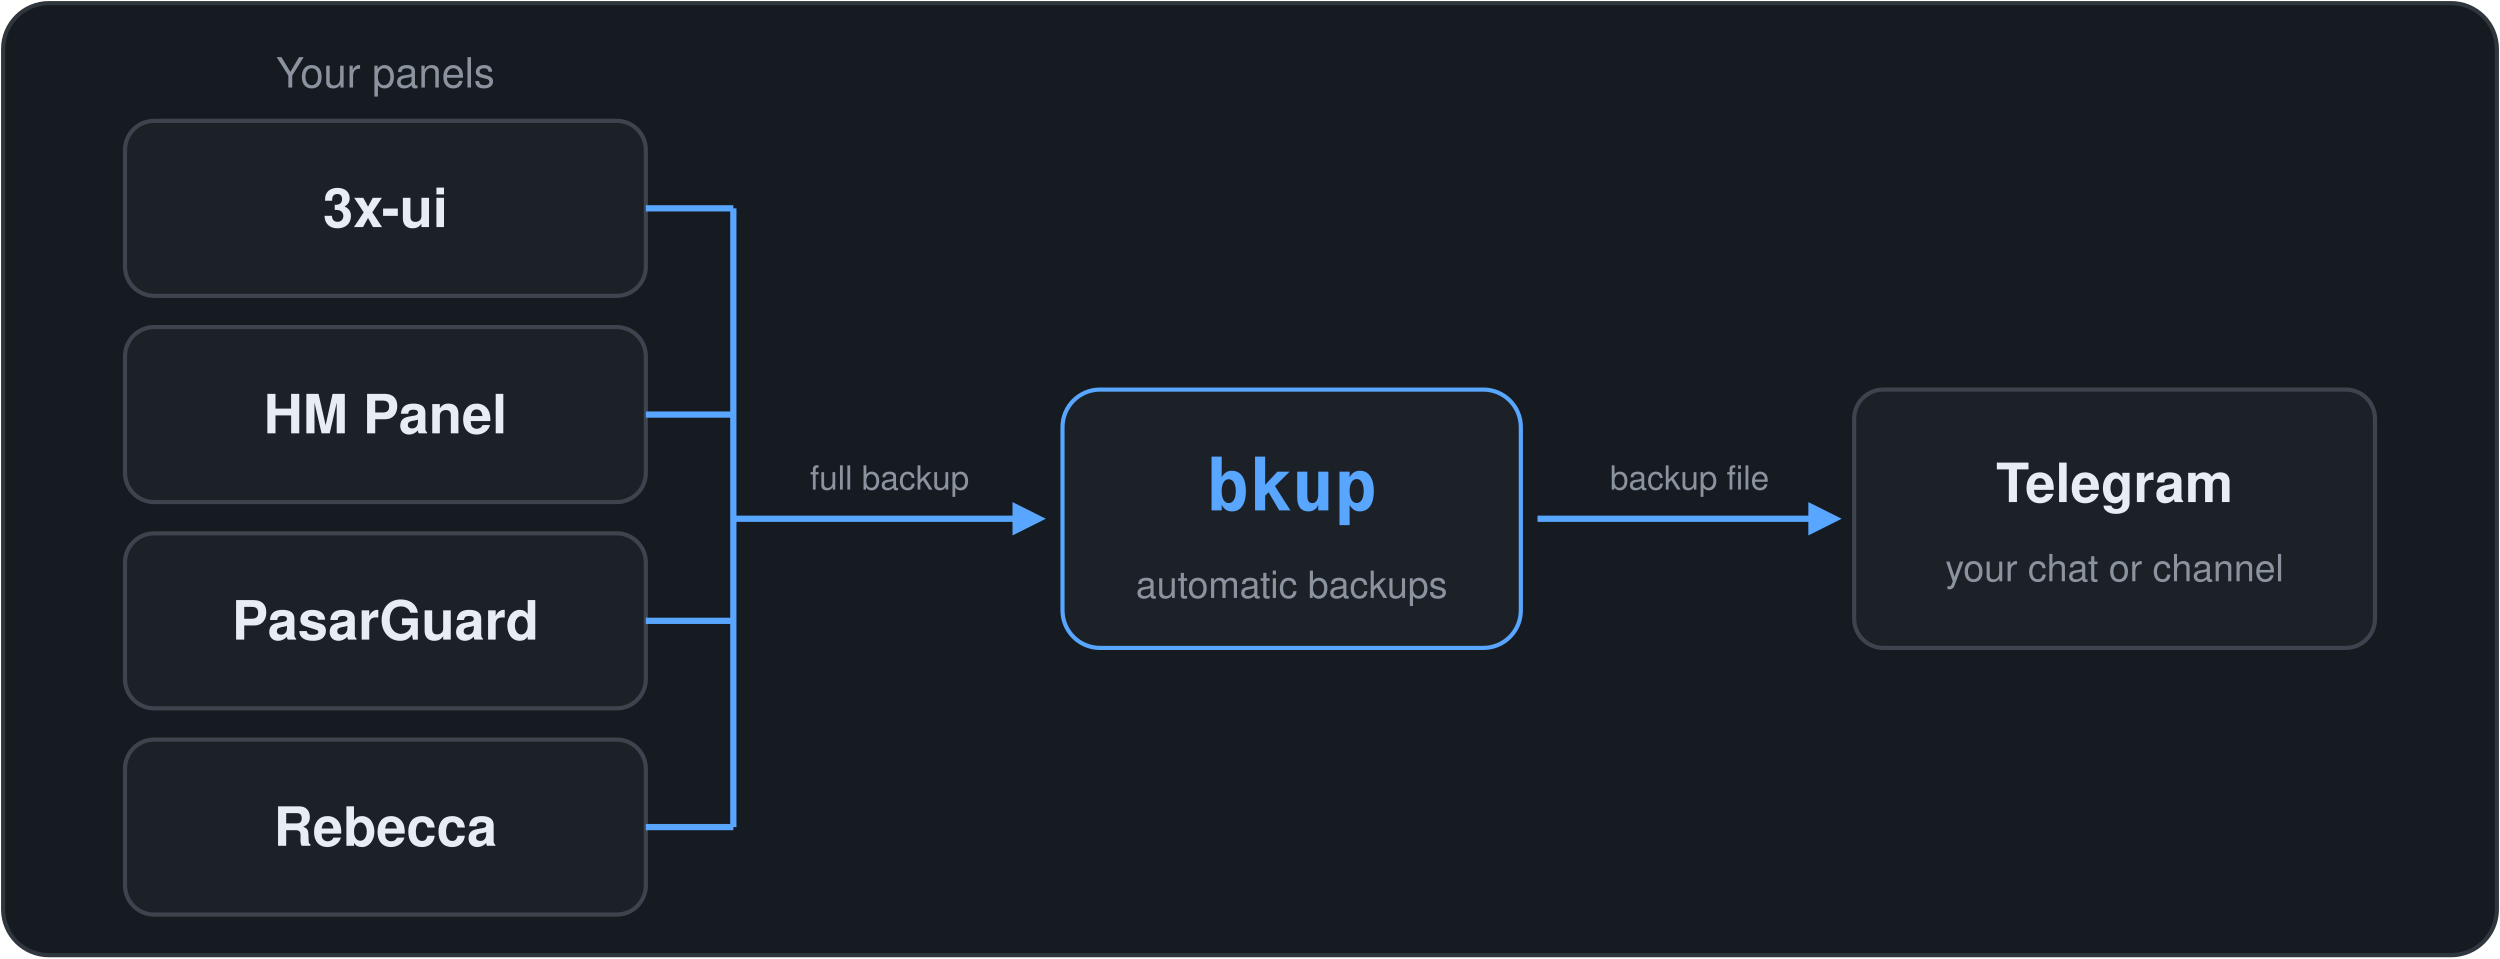
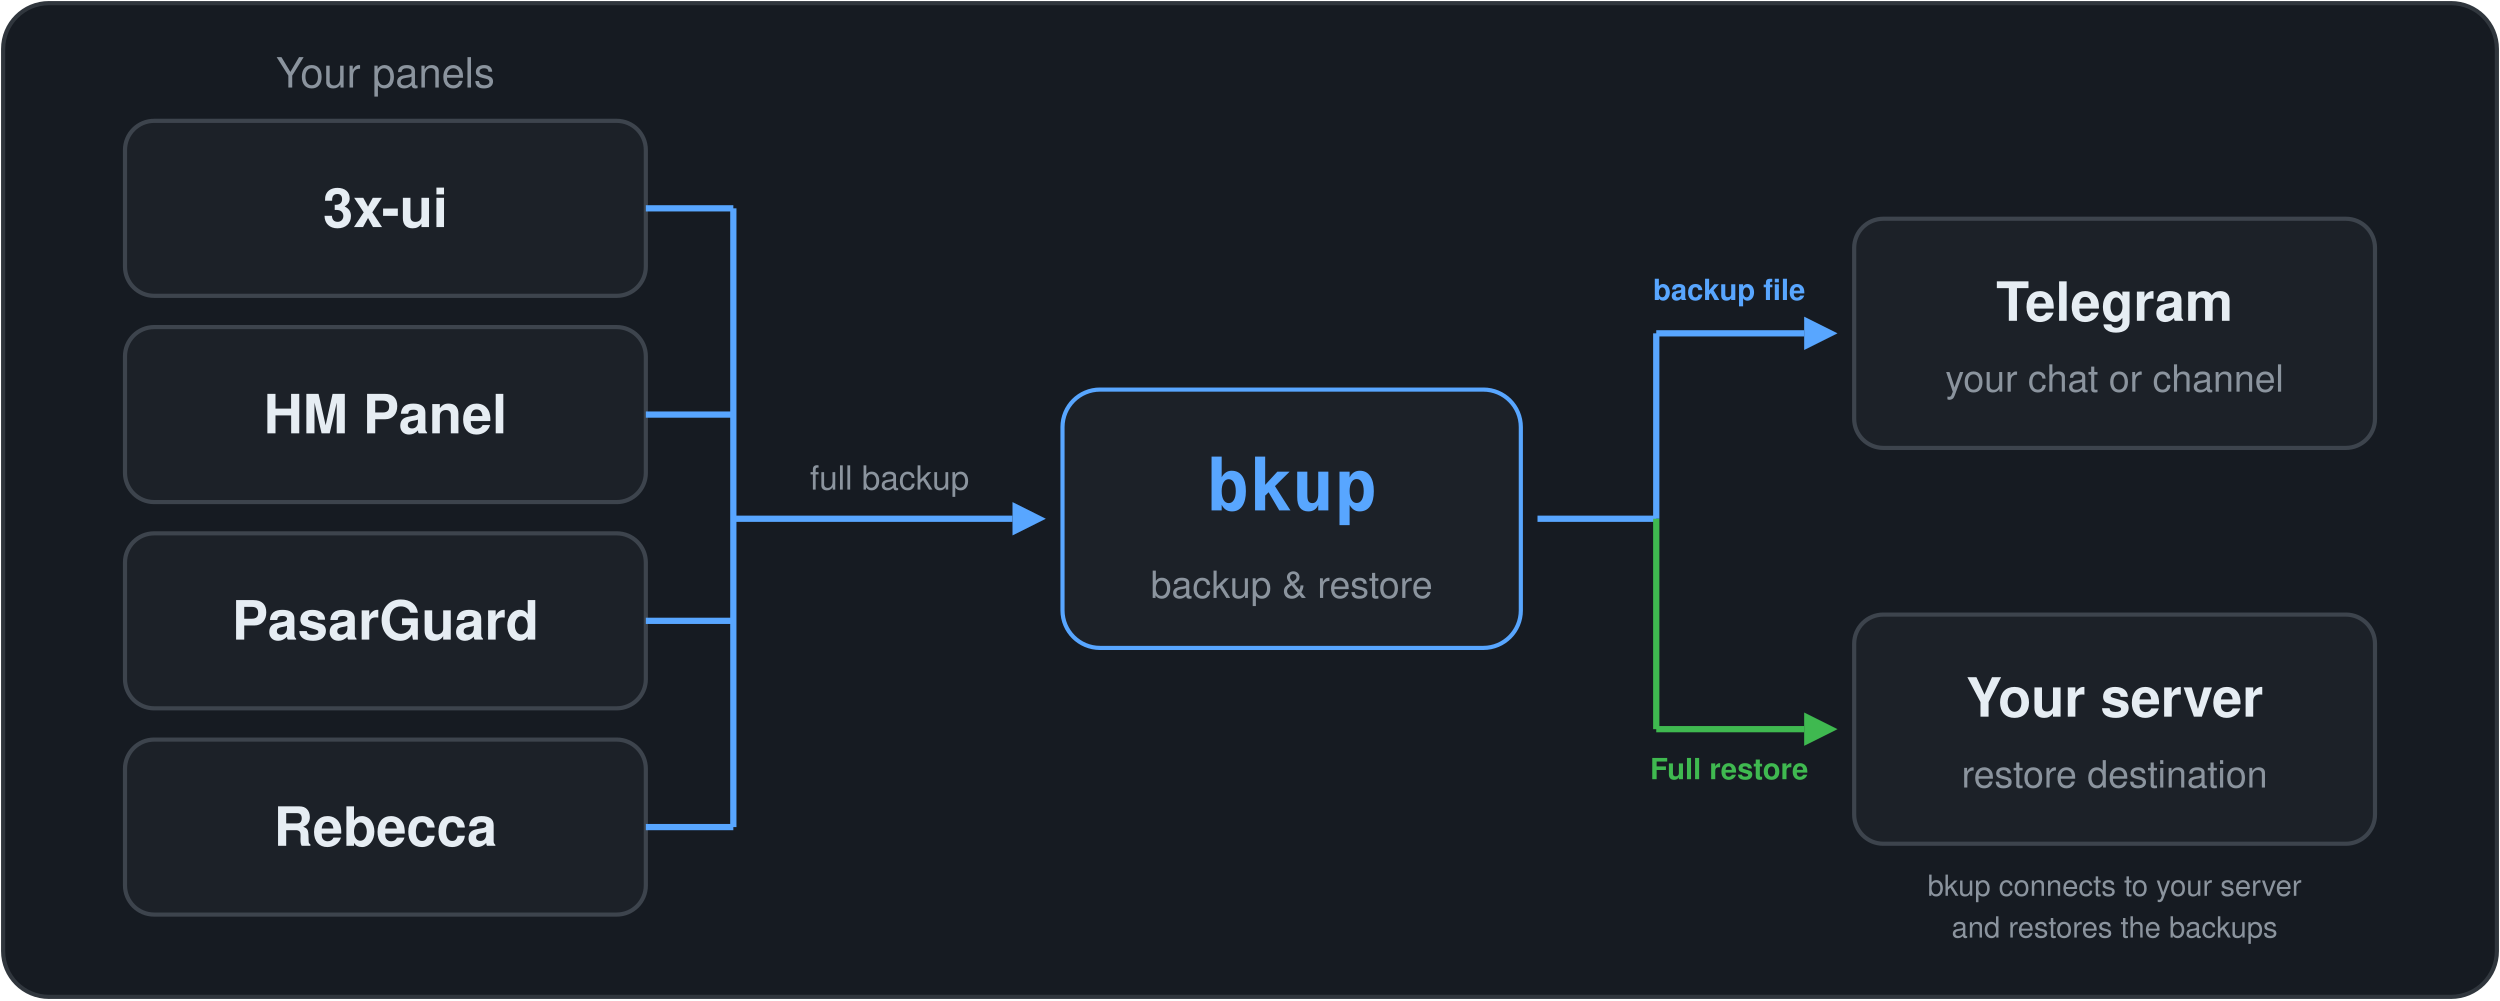
- <svg xmlns="http://www.w3.org/2000/svg" width="1200" height="460" viewBox="0 0 1200 460" role="img" aria-label="Your panels to bkup, then Telegram">
-   <rect x="1.5" y="1.5" width="1197" height="457" rx="22" fill="#161b22" stroke="#30363d" stroke-width="2" />
+ <svg xmlns="http://www.w3.org/2000/svg" width="1200" height="480" viewBox="0 0 1200 480" role="img" aria-label="Your panels to bkup, then Telegram backups and server restore">
+   <rect x="1.5" y="1.5" width="1197" height="477" rx="22" fill="#161b22" stroke="#30363d" stroke-width="2" />
  <rect x="60" y="58" width="250" height="84" rx="14" fill="#1c2128" stroke="#3d444d" stroke-width="2" />
-   <text x="185.0" y="109.0" text-anchor="middle" font-family="Segoe UI,Helvetica,Arial,sans-serif" font-size="26" font-weight="600" fill="#e6edf3">3x-ui</text>
+   <text x="185" y="109" text-anchor="middle" font-family="Segoe UI,Helvetica,Arial,sans-serif" font-size="26" font-weight="600" fill="#e6edf3">3x-ui</text>
  <rect x="60" y="157" width="250" height="84" rx="14" fill="#1c2128" stroke="#3d444d" stroke-width="2" />
-   <text x="185.0" y="208.0" text-anchor="middle" font-family="Segoe UI,Helvetica,Arial,sans-serif" font-size="26" font-weight="600" fill="#e6edf3">HM Panel</text>
+   <text x="185" y="208" text-anchor="middle" font-family="Segoe UI,Helvetica,Arial,sans-serif" font-size="26" font-weight="600" fill="#e6edf3">HM Panel</text>
  <rect x="60" y="256" width="250" height="84" rx="14" fill="#1c2128" stroke="#3d444d" stroke-width="2" />
-   <text x="185.0" y="307.0" text-anchor="middle" font-family="Segoe UI,Helvetica,Arial,sans-serif" font-size="26" font-weight="600" fill="#e6edf3">PasarGuard</text>
+   <text x="185" y="307" text-anchor="middle" font-family="Segoe UI,Helvetica,Arial,sans-serif" font-size="26" font-weight="600" fill="#e6edf3">PasarGuard</text>
  <rect x="60" y="355" width="250" height="84" rx="14" fill="#1c2128" stroke="#3d444d" stroke-width="2" />
-   <text x="185.0" y="406.0" text-anchor="middle" font-family="Segoe UI,Helvetica,Arial,sans-serif" font-size="26" font-weight="600" fill="#e6edf3">Rebecca</text>
-   <line x1="310" y1="397.0" x2="352" y2="397.0" stroke="#58a6ff" stroke-width="3" />
-   <text x="185.0" y="42" text-anchor="middle" font-family="Segoe UI,Helvetica,Arial,sans-serif" font-size="20" font-weight="400" fill="#8b949e">Your panels</text>
-   <rect x="510.0" y="187.0" width="220" height="124" rx="18" fill="#1c2128" stroke="#58a6ff" stroke-width="2" />
-   <text x="620.0" y="245.0" text-anchor="middle" font-family="Menlo,Consolas,monospace" font-size="34" font-weight="700" fill="#58a6ff">bkup</text>
-   <text x="620.0" y="287.0" text-anchor="middle" font-family="Segoe UI,Helvetica,Arial,sans-serif" font-size="18" font-weight="400" fill="#8b949e">automatic backups</text>
-   <rect x="890" y="187.0" width="250" height="124" rx="14" fill="#1c2128" stroke="#3d444d" stroke-width="2" />
-   <text x="1015.0" y="241.0" text-anchor="middle" font-family="Segoe UI,Helvetica,Arial,sans-serif" font-size="26" font-weight="600" fill="#e6edf3">Telegram</text>
-   <text x="1015.0" y="279.0" text-anchor="middle" font-family="Segoe UI,Helvetica,Arial,sans-serif" font-size="18" font-weight="400" fill="#8b949e">your chat or channel</text>
-   <line x1="310" y1="100.0" x2="352" y2="100.0" stroke="#58a6ff" stroke-width="3" />
-   <line x1="310" y1="199.0" x2="352" y2="199.0" stroke="#58a6ff" stroke-width="3" />
-   <line x1="310" y1="298.0" x2="352" y2="298.0" stroke="#58a6ff" stroke-width="3" />
-   <line x1="352" y1="100.0" x2="352" y2="397.0" stroke="#58a6ff" stroke-width="3" />
-   <line x1="352" y1="249.0" x2="487.0" y2="249.0" stroke="#58a6ff" stroke-width="3" />
-   <polygon points="502.0,249.0 486.0,241.0 486.0,257.0" fill="#58a6ff" />
-   <text x="427.0" y="235.0" text-anchor="middle" font-family="Segoe UI,Helvetica,Arial,sans-serif" font-size="16" font-weight="400" fill="#8b949e">full backup</text>
-   <line x1="738.0" y1="249.0" x2="869" y2="249.0" stroke="#58a6ff" stroke-width="3" />
-   <polygon points="884,249.0 868,241.0 868,257.0" fill="#58a6ff" />
-   <text x="811.0" y="235.0" text-anchor="middle" font-family="Segoe UI,Helvetica,Arial,sans-serif" font-size="16" font-weight="400" fill="#8b949e">backup file</text>
+   <text x="185" y="406" text-anchor="middle" font-family="Segoe UI,Helvetica,Arial,sans-serif" font-size="26" font-weight="600" fill="#e6edf3">Rebecca</text>
+   <text x="185" y="42" text-anchor="middle" font-family="Segoe UI,Helvetica,Arial,sans-serif" font-size="20" font-weight="400" fill="#8b949e">Your panels</text>
+   <line x1="310" y1="100" x2="352" y2="100" stroke="#58a6ff" stroke-width="3" />
+   <line x1="310" y1="199" x2="352" y2="199" stroke="#58a6ff" stroke-width="3" />
+   <line x1="310" y1="298" x2="352" y2="298" stroke="#58a6ff" stroke-width="3" />
+   <line x1="310" y1="397" x2="352" y2="397" stroke="#58a6ff" stroke-width="3" />
+   <line x1="352" y1="100" x2="352" y2="397" stroke="#58a6ff" stroke-width="3" />
+   <line x1="352" y1="249" x2="486" y2="249" stroke="#58a6ff" stroke-width="3" />
+   <polygon points="502,249 486,241 486,257" fill="#58a6ff" />
+   <text x="427" y="235" text-anchor="middle" font-family="Segoe UI,Helvetica,Arial,sans-serif" font-size="16" font-weight="400" fill="#8b949e">full backup</text>
+   <rect x="510" y="187" width="220" height="124" rx="18" fill="#1c2128" stroke="#58a6ff" stroke-width="2" />
+   <text x="620" y="245" text-anchor="middle" font-family="Menlo,Consolas,monospace" font-size="34" font-weight="700" fill="#58a6ff">bkup</text>
+   <text x="620" y="287" text-anchor="middle" font-family="Segoe UI,Helvetica,Arial,sans-serif" font-size="18" font-weight="400" fill="#8b949e">backup &amp; restore</text>
+   <line x1="738" y1="249" x2="795" y2="249" stroke="#58a6ff" stroke-width="3" />
+   <line x1="795" y1="249" x2="795" y2="160" stroke="#58a6ff" stroke-width="3" />
+   <line x1="795" y1="160" x2="866" y2="160" stroke="#58a6ff" stroke-width="3" />
+   <polygon points="882,160 866,152 866,168" fill="#58a6ff" />
+   <text x="830" y="144" text-anchor="middle" font-family="Segoe UI,Helvetica,Arial,sans-serif" font-size="14" font-weight="700" fill="#58a6ff">backup file</text>
+   <line x1="795" y1="249" x2="795" y2="350" stroke="#3fb950" stroke-width="3" />
+   <line x1="795" y1="350" x2="866" y2="350" stroke="#3fb950" stroke-width="3" />
+   <polygon points="882,350 866,342 866,358" fill="#3fb950" />
+   <text x="830" y="374" text-anchor="middle" font-family="Segoe UI,Helvetica,Arial,sans-serif" font-size="14" font-weight="700" fill="#3fb950">Full restore</text>
+   <rect x="890" y="105" width="250" height="110" rx="14" fill="#1c2128" stroke="#3d444d" stroke-width="2" />
+   <text x="1015" y="154" text-anchor="middle" font-family="Segoe UI,Helvetica,Arial,sans-serif" font-size="26" font-weight="600" fill="#e6edf3">Telegram</text>
+   <text x="1015" y="188" text-anchor="middle" font-family="Segoe UI,Helvetica,Arial,sans-serif" font-size="18" font-weight="400" fill="#8b949e">your chat or channel</text>
+   <rect x="890" y="295" width="250" height="110" rx="14" fill="#1c2128" stroke="#3d444d" stroke-width="2" />
+   <text x="1015" y="344" text-anchor="middle" font-family="Segoe UI,Helvetica,Arial,sans-serif" font-size="26" font-weight="600" fill="#e6edf3">Your server</text>
+   <text x="1015" y="378" text-anchor="middle" font-family="Segoe UI,Helvetica,Arial,sans-serif" font-size="18" font-weight="400" fill="#8b949e">restore destination</text>
+   <text x="1015" y="430" text-anchor="middle" font-family="Segoe UI,Helvetica,Arial,sans-serif" font-size="14" font-weight="400" fill="#8b949e">bkup connects to your server</text>
+   <text x="1015" y="450" text-anchor="middle" font-family="Segoe UI,Helvetica,Arial,sans-serif" font-size="14" font-weight="400" fill="#8b949e">and restores the backups</text>
</svg>
